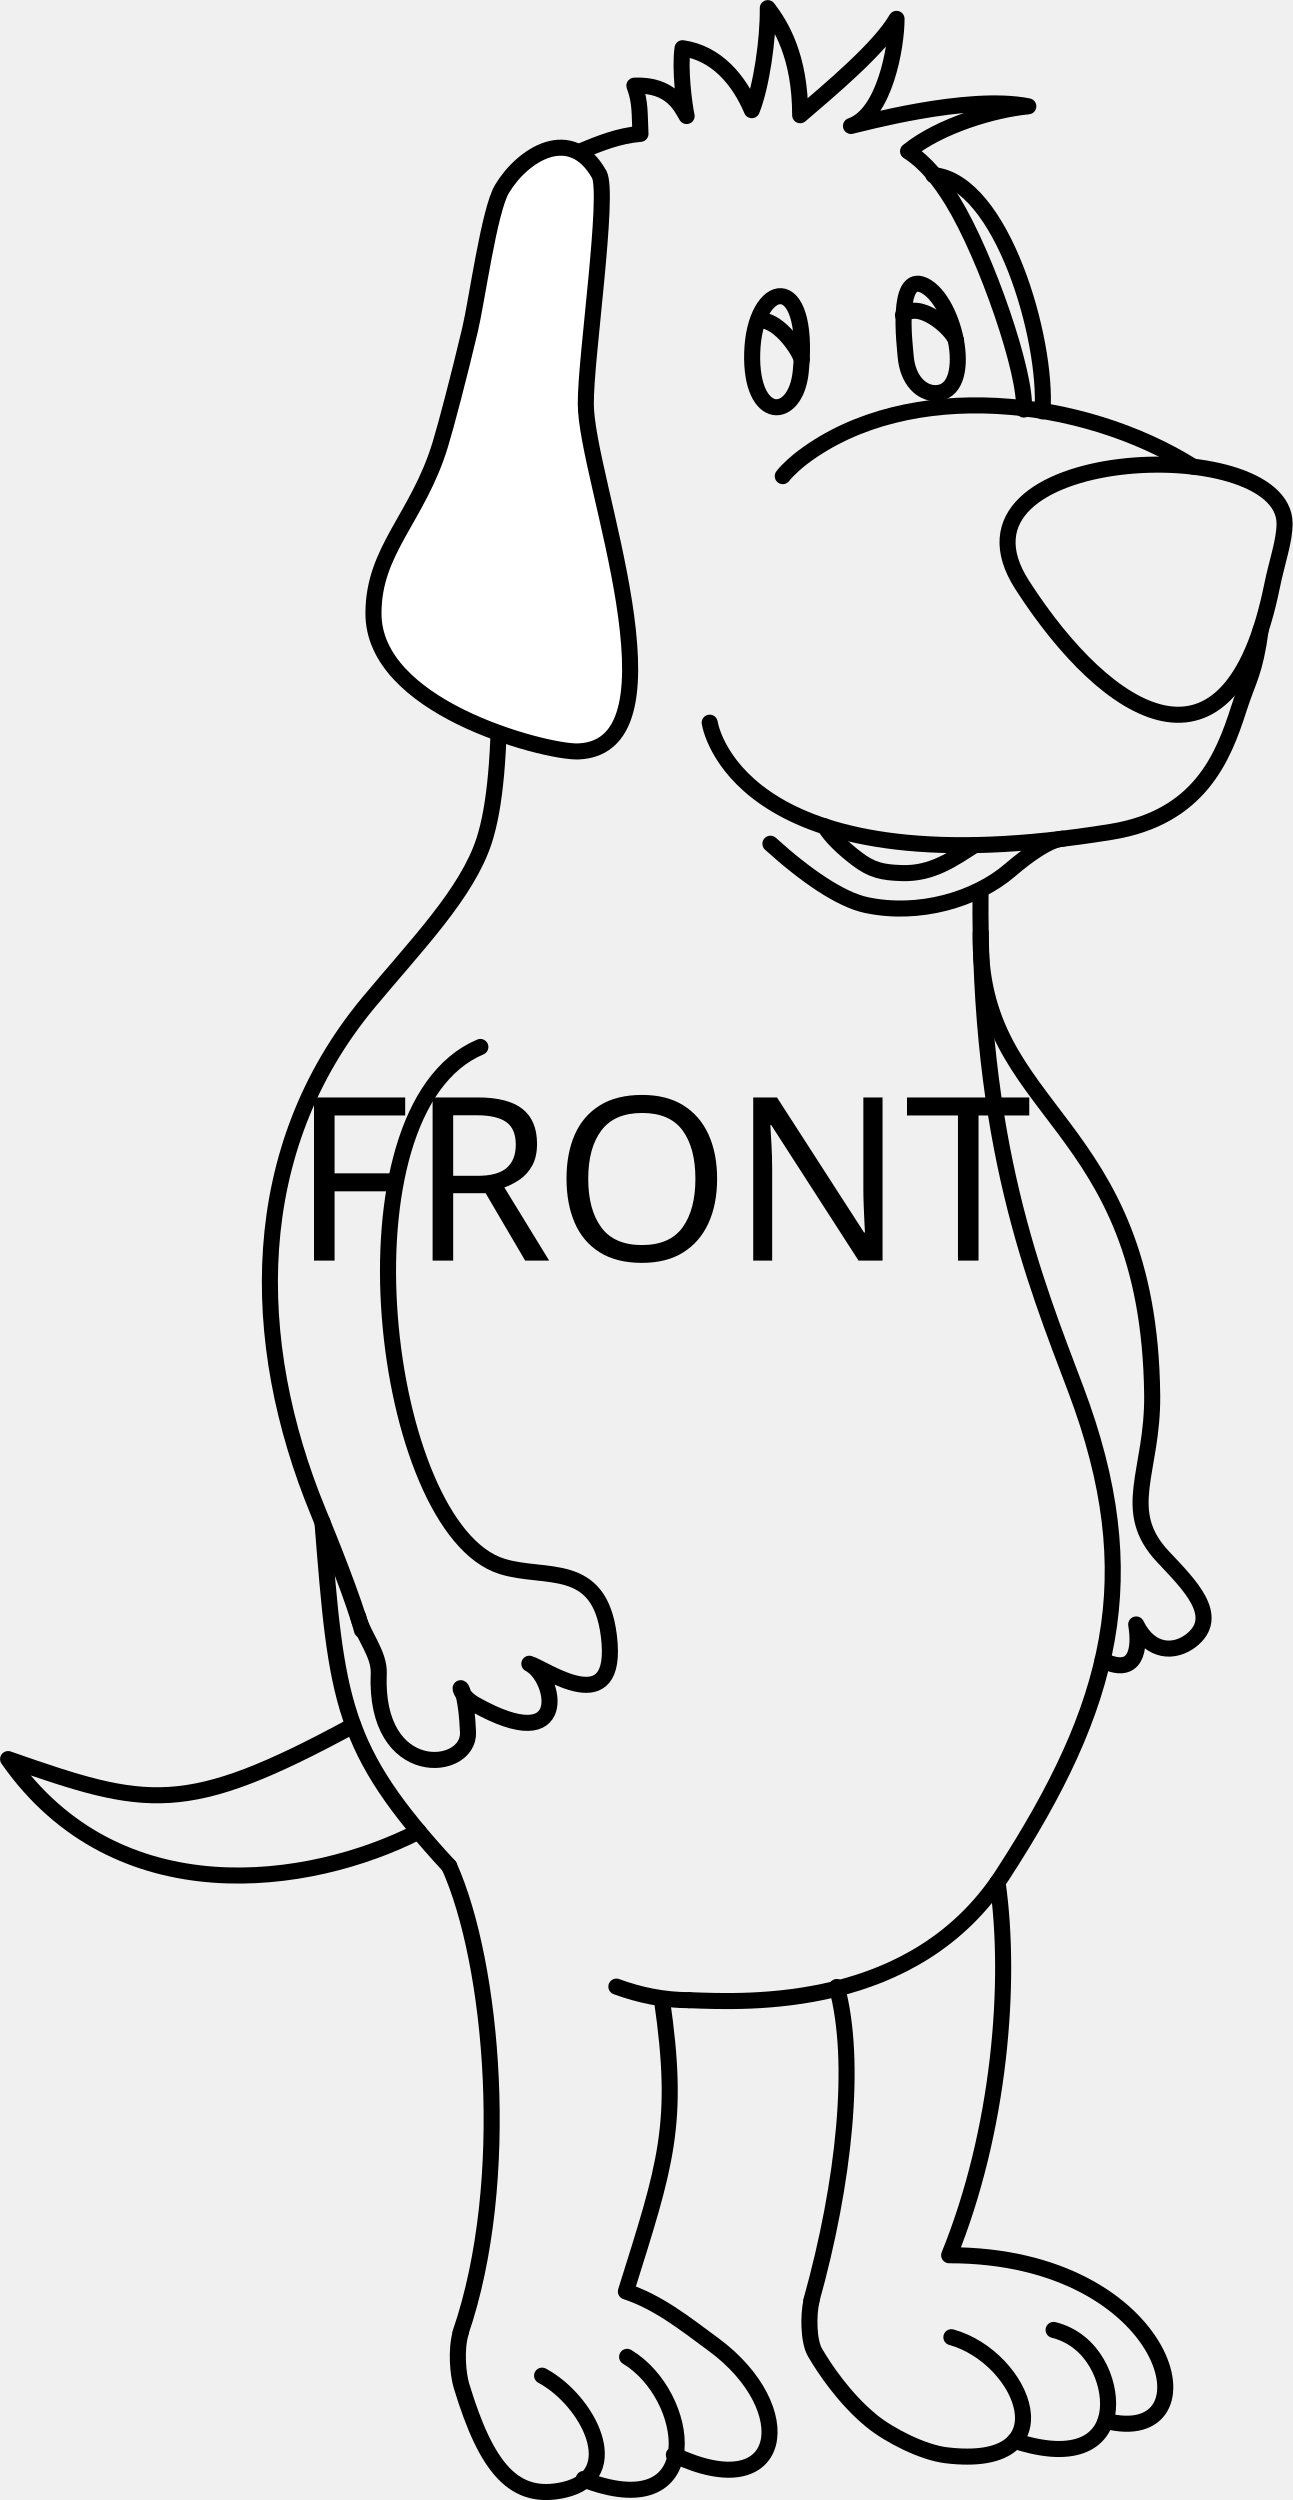
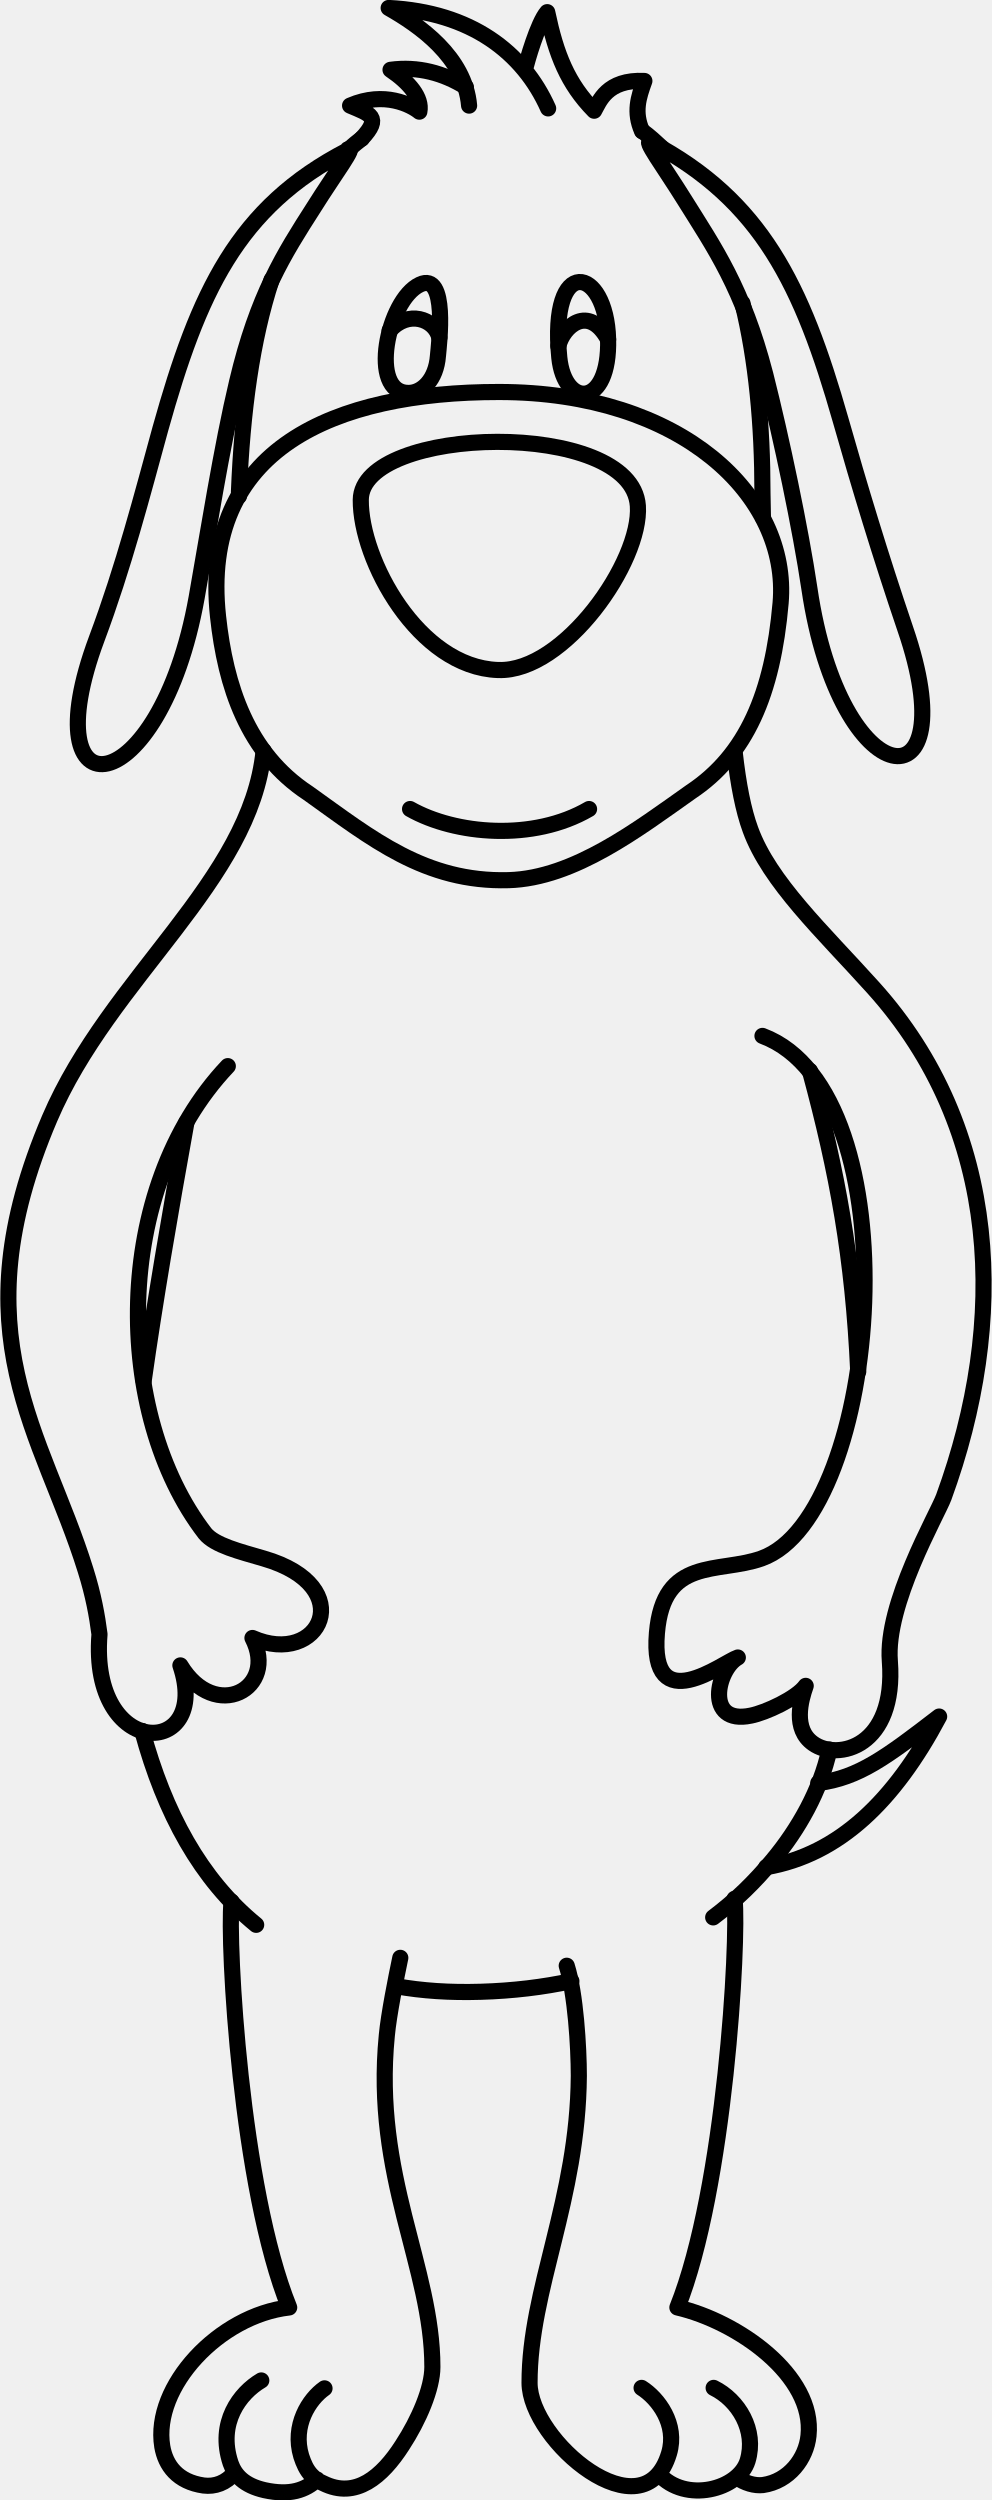
- <svg xmlns="http://www.w3.org/2000/svg" xml:space="preserve" width="63.86mm" height="123.504mm" version="1.1" style="shape-rendering:geometricPrecision; text-rendering:geometricPrecision; image-rendering:optimizeQuality; fill-rule:evenodd; clip-rule:evenodd" viewBox="0 0 6386 12350" id="svg2">
-   <defs id="defs4">
-     <style type="text/css" id="style6">
+ <svg xmlns="http://www.w3.org/2000/svg" xml:space="preserve" width="48.76mm" height="122.924mm" version="1.1" style="shape-rendering:geometricPrecision; text-rendering:geometricPrecision; image-rendering:optimizeQuality; fill-rule:evenodd; clip-rule:evenodd" viewBox="0 0 2133 5377">
+   <defs>
+     <style type="text/css">
   
-     .str0 {stroke:black;stroke-width:79.37;stroke-linecap:round;stroke-linejoin:round}
+     .str0 {stroke:black;stroke-width:34.722;stroke-linecap:round;stroke-linejoin:round}
    .fil0 {fill:none}
-     .fil1 {fill:white}
   
  </style>
  </defs>
-   <g id="lineart" transform="matrix(-1,0,0,1,6386,0)">
-     <path class="fil0 str0" d="m 1542,4403 c 12,1244 -268,1923 -470,2459 -352,931 -178,1568 360,2398 435,671 1259,632 1549,621" id="path10" style="fill:none;stroke:#000000;stroke-width:79.37;stroke-linecap:round;stroke-linejoin:round" />
-     <path class="fil0 str0" d="m 4793,7519 c -70,883 -89,1118 -626,1700 m -826,595 c -114,42 -234,67 -360,67" id="path12" style="fill:none;stroke:#000000;stroke-width:79.37;stroke-linecap:round;stroke-linejoin:round" />
-     <path class="fil0 str0" d="m 4318,9048 c 539,275 1490,412 2028,-358 -687,240 -871,287 -1705,-166" id="path14" style="fill:none;stroke:#000000;stroke-width:79.37;stroke-linecap:round;stroke-linejoin:round" />
-     <path class="fil0 str0" d="m 4013,5172 c 738,311 491,2380 -107,2566 -215,67 -482,-31 -528,344 -53,431 320,157 393,137 -131,67 -209,469 268,201 128,-72 48,-188 35,138 -8,197 464,242 441,-291 -4,-97 77,-185 102,-281" id="path16" style="fill:none;stroke:#000000;stroke-width:79.37;stroke-linecap:round;stroke-linejoin:round" />
-     <g id="_748959568">
-       <path class="fil0 str0" d="m 1458,9299 c -71,494 -11,1227 239,1842 -1107,0 -1332,961 -773,818" id="path19" style="fill:none;stroke:#000000;stroke-width:79.37;stroke-linecap:round;stroke-linejoin:round" />
-       <path class="fil0 str0" d="m 2252,9816 c -100,367 -38,963 126,1550" id="path21" style="fill:none;stroke:#000000;stroke-width:79.37;stroke-linecap:round;stroke-linejoin:round" />
-       <path class="fil0 str0" d="m 1181,11510 c -200,50 -280,258 -268,391 13,153 147,259 460,157" id="path23" style="fill:none;stroke:#000000;stroke-width:79.37;stroke-linecap:round;stroke-linejoin:round" />
-       <path class="fil0 str0" d="m 1686,11546 c -359,100 -584,658 27,583 114,-14 279,-97 368,-170 133,-109 232,-257 279,-338 33,-57 33,-188 17,-255" id="path25" style="fill:none;stroke:#000000;stroke-width:79.37;stroke-linecap:round;stroke-linejoin:round" />
+   <g id="lineart">
+     <g id="_642120112">
+       <path class="fil0 str0" d="M514 1067c0,-3 0,-7 0,-10 7,-173 28,-327 70,-455m168 -282c8,-8 17,-15 26,-22m604 -16c15,11 28,23 42,36m173 334c30,122 43,262 43,409 0,18 1,35 1,52m101 1190c59,218 93,402 104,647m-62 813c-19,88 -67,172 -122,238 -38,46 -80,87 -128,123m-305 137c-60,13 -126,21 -195,23 -66,2 -126,-2 -182,-12m-301 -132c-119,-97 -197,-240 -245,-417m3 -753c24,-170 56,-356 92,-556" />
+       <path class="fil0 str0" d="M1640 2228c328,123 256,1032 -2,1124 -93,33 -211,-5 -225,160 -16,189 143,63 174,53 -45,25 -72,146 28,125 31,-6 99,-37 118,-64 -11,31 -28,93 16,124 53,38 179,8 165,-177 -10,-123 102,-315 116,-353 138,-378 124,-790 -152,-1096 -108,-120 -223,-227 -264,-340 -15,-41 -26,-96 -34,-168" />
+       <path class="fil0 str0" d="M903 612c-70,33 -111,234 -24,233 28,0 59,-27 63,-80 2,-23 22,-182 -39,-153z" />
+       <path class="fil0 str0" d="M945 726c-10,-41 -68,-60 -107,-15" />
+       <path class="fil0 str0" d="M1203 769c-22,-223 101,-197 105,-40 4,150 -94,149 -105,40z" />
+       <path class="fil0 str0" d="M1201 744c10,-42 65,-91 107,-14" />
+       <path class="fil0 str0" d="M1071 1441c-171,-6 -296,-237 -295,-366 1,-161 583,-176 596,13 8,120 -159,358 -300,353z" />
+       <path class="fil0 str0" d="M498 4090c-9,91 20,617 124,873 -150,17 -294,170 -273,299 7,41 33,76 89,84 24,3 48,-5 67,-28m57 -198c-46,27 -95,91 -66,178 9,26 29,48 73,58 55,12 88,0 113,-23m16 -196c-33,23 -70,80 -50,146 5,15 11,30 23,42 6,6 14,12 24,16 70,35 127,-14 170,-81 36,-55 65,-123 65,-169 0,-215 -128,-410 -98,-713 4,-44 20,-124 29,-167" />
+       <path class="fil0 str0" d="M1580 4084c9,91 -20,622 -123,879 129,30 296,146 282,276 -5,49 -42,98 -98,106 -18,2 -39,-4 -57,-17m-49 -192c53,26 93,91 73,157 -19,62 -134,92 -191,28m-37 -185c35,22 78,78 59,141 -54,180 -300,-27 -300,-152 0,-202 104,-393 106,-660 0,-62 -7,-177 -26,-237" />
+       <path class="fil0 str0" d="M1381 282c-18,-41 -8,-72 5,-108 -81,-4 -97,45 -108,64 -57,-58 -82,-121 -101,-212 -20,23 -44,106 -48,125m50 82c-54,-121 -166,-207 -343,-216 65,37 164,105 173,210" />
+       <path class="fil0 str0" d="M778 298c44,-47 17,-53 -25,-71 74,-32 132,-1 149,13 6,-30 -22,-63 -62,-90 59,-8 114,7 162,37" />
+       <path class="fil0 str0" d="M567 1615c-28,280 -330,486 -460,790 -199,466 -15,676 77,972 17,54 25,99 30,138 -22,273 242,268 174,67 75,124 211,50 155,-59 145,64 232,-111 24,-171 -51,-15 -105,-28 -126,-54 -198,-257 -202,-740 49,-1005" />
+       <path class="fil0 str0" d="M1401 306c-21,-11 28,54 72,125 63,101 125,189 173,374 35,138 76,333 95,461 66,449 341,479 206,86 -53,-156 -99,-308 -139,-449 -83,-291 -170,-471 -407,-597z" />
+       <path class="fil0 str0" d="M748 321c21,-11 -28,53 -73,125 -64,100 -121,189 -165,375 -33,138 -64,335 -87,464 -80,446 -359,476 -215,89 58,-155 98,-310 137,-452 82,-293 165,-476 403,-599z" />
+       <path class="fil0 str0" d="M1486 1703c-112,79 -251,186 -392,190 -180,5 -295,-90 -431,-187 -131,-86 -178,-231 -194,-380 -39,-362 251,-483 604,-483 394,0 626,224 606,454 -17,195 -74,327 -193,406z" />
+       <path class="fil0 str0" d="M882 1740c97,55 265,70 385,0" />
+       <path class="fil0 str0" d="M1648 4016c157,-27 276,-143 372,-324 -113,87 -173,132 -260,143" />
    </g>
-     <path class="fil0 str0" d="m 3116,9879 c -90,618 -19,813 178,1441 -159,53 -285,153 -434,263 -428,316 -354,804 197,544" id="path27" style="fill:none;stroke:#000000;stroke-width:79.37;stroke-linecap:round;stroke-linejoin:round" />
-     <path class="fil0 str0" d="m 4167,9219 c -215,477 -314,1553 -56,2305" id="path29" style="fill:none;stroke:#000000;stroke-width:79.37;stroke-linecap:round;stroke-linejoin:round" />
-     <path class="fil0 str0" d="m 3288,11643 c -316,190 -398,824 190,615 6,-2 15,-6 24,-12" id="path31" style="fill:none;stroke:#000000;stroke-width:79.37;stroke-linecap:round;stroke-linejoin:round" />
-     <path class="fil0 str0" d="m 3708,11736 c -229,123 -417,493 -109,564 246,56 383,-104 507,-513 17,-56 29,-177 4,-263" id="path33" style="fill:none;stroke:#000000;stroke-width:79.37;stroke-linecap:round;stroke-linejoin:round" />
-     <path class="fil0 str0" d="m 3919,3313 c -3,410 21,671 75,839 85,262 337,518 572,801 602,725 598,1668 247,2518 -57,138 -180,446 -215,582" id="path35" style="fill:none;stroke:#000000;stroke-width:79.37;stroke-linecap:round;stroke-linejoin:round" />
-     <path class="fil0 str0" d="m 1570,4174 c 105,67 210,144 360,139 97,-3 150,-14 226,-73 59,-45 127,-107 155,-158" id="path37" style="fill:none;stroke:#000000;stroke-width:79.37;stroke-linecap:round;stroke-linejoin:round" />
-     <path class="fil0 str0" d="m 1136,4143 c 65,4 169,77 261,156 169,145 449,227 709,172 128,-27 302,-147 474,-303" id="path39" style="fill:none;stroke:#000000;stroke-width:79.37;stroke-linecap:round;stroke-linejoin:round" />
-     <path class="fil0 str0" d="m 492,2305 c 545,-342 1401,-442 1927,-47 23,17 74,60 100,94" id="path41" style="fill:none;stroke:#000000;stroke-width:79.37;stroke-linecap:round;stroke-linejoin:round" />
-     <path class="fil0 str0" d="m 3527,751 c -103,-43 -197,-81 -305,-90 5,-95 -1,-156 30,-238 -184,-8 -232,107 -258,150 12,-54 35,-234 20,-335 -168,24 -279,157 -342,306 -47,-117 -81,-348 -79,-504 -63,83 -160,236 -160,529 -141,-121 -394,-332 -476,-476 0,140 59,472 225,529 -41,-8 -575,-157 -876,-97 170,16 436,95 594,222 -92,60 -159,147 -219,245 -170,278 -368,860 -353,1031" id="path43" style="fill:none;stroke:#000000;stroke-width:79.37;stroke-linecap:round;stroke-linejoin:round" />
-     <path class="fil0 str0" d="m 1822,1409 c -160,75 -254,535 -55,533 65,-1 135,-61 145,-183 4,-52 50,-415 -90,-350 z" id="path45" style="fill:none;stroke:#000000;stroke-width:79.37;stroke-linecap:round;stroke-linejoin:round" />
-     <path class="fil0 str0" d="m 1663,1682 c 25,-65 184,-200 262,-125" id="path47" style="fill:none;stroke:#000000;stroke-width:79.37;stroke-linecap:round;stroke-linejoin:round" />
-     <path class="fil0 str0" d="m 2430,1834 c -50,-509 230,-450 240,-91 10,343 -216,340 -240,91 z" id="path49" style="fill:none;stroke:#000000;stroke-width:79.37;stroke-linecap:round;stroke-linejoin:round" />
-     <path class="fil0 str0" d="m 2425,1775 c 26,-71 127,-201 211,-192" id="path51" style="fill:none;stroke:#000000;stroke-width:79.37;stroke-linecap:round;stroke-linejoin:round" />
-     <path class="fil0 str0" d="m 1775,865 c -339,30 -565,814 -539,1167" id="path53" style="fill:none;stroke:#000000;stroke-width:79.37;stroke-linecap:round;stroke-linejoin:round" />
-     <path class="fil1 str0" d="m 3426,861 c -26,47 -9,274 14,518 23,243 53,502 52,616 0,183 -129,598 -189,979 -60,384 -51,727 226,738 84,3 348,-55 583,-171 228,-113 430,-282 429,-512 0,-157 -55,-274 -123,-397 -69,-125 -152,-255 -207,-436 -31,-102 -92,-335 -147,-567 -34,-143 -95,-592 -158,-696 -101,-169 -340,-323 -481,-70 z" id="path55" style="fill:#ffffff;stroke:#000000;stroke-width:79.37;stroke-linecap:round;stroke-linejoin:round" />
-     <path class="fil0 str0" d="m 158,3111 c 29,214 60,241 108,390 77,241 194,537 629,608 1788,292 1974,-472 1985,-539" id="path57" style="fill:none;stroke:#000000;stroke-width:79.37;stroke-linecap:round;stroke-linejoin:round" />
-     <path class="fil0 str0" d="M 1336,2890 C 909,3554 309,3914 102,2895 77,2772 40,2673 40,2586 c 2,-459 1740,-387 1296,304 z" id="path59" style="fill:none;stroke:#000000;stroke-width:79.37;stroke-linecap:round;stroke-linejoin:round" />
-     <path class="fil0 str0" d="m 1541,4611 c 19,904 -831,900 -847,2280 -4,382 163,570 -55,801 -128,136 -290,294 -136,413 78,60 199,64 270,-80 -20,120 -2,259 166,177" id="path61" style="fill:none;stroke:#000000;stroke-width:79.37;stroke-linecap:round;stroke-linejoin:round" />
  </g>
-   <text xml:space="preserve" style="font-size:1128.887px;font-style:normal;font-weight:normal;line-height:125%;letter-spacing:0px;word-spacing:0px;fill:#000000;fill-opacity:1;stroke:none;font-family:Sans" x="1441.753" y="6227.333" id="text3080">
-     <tspan id="tspan3082" x="1441.753" y="6227.333">FRONT</tspan>
-   </text>
</svg>
